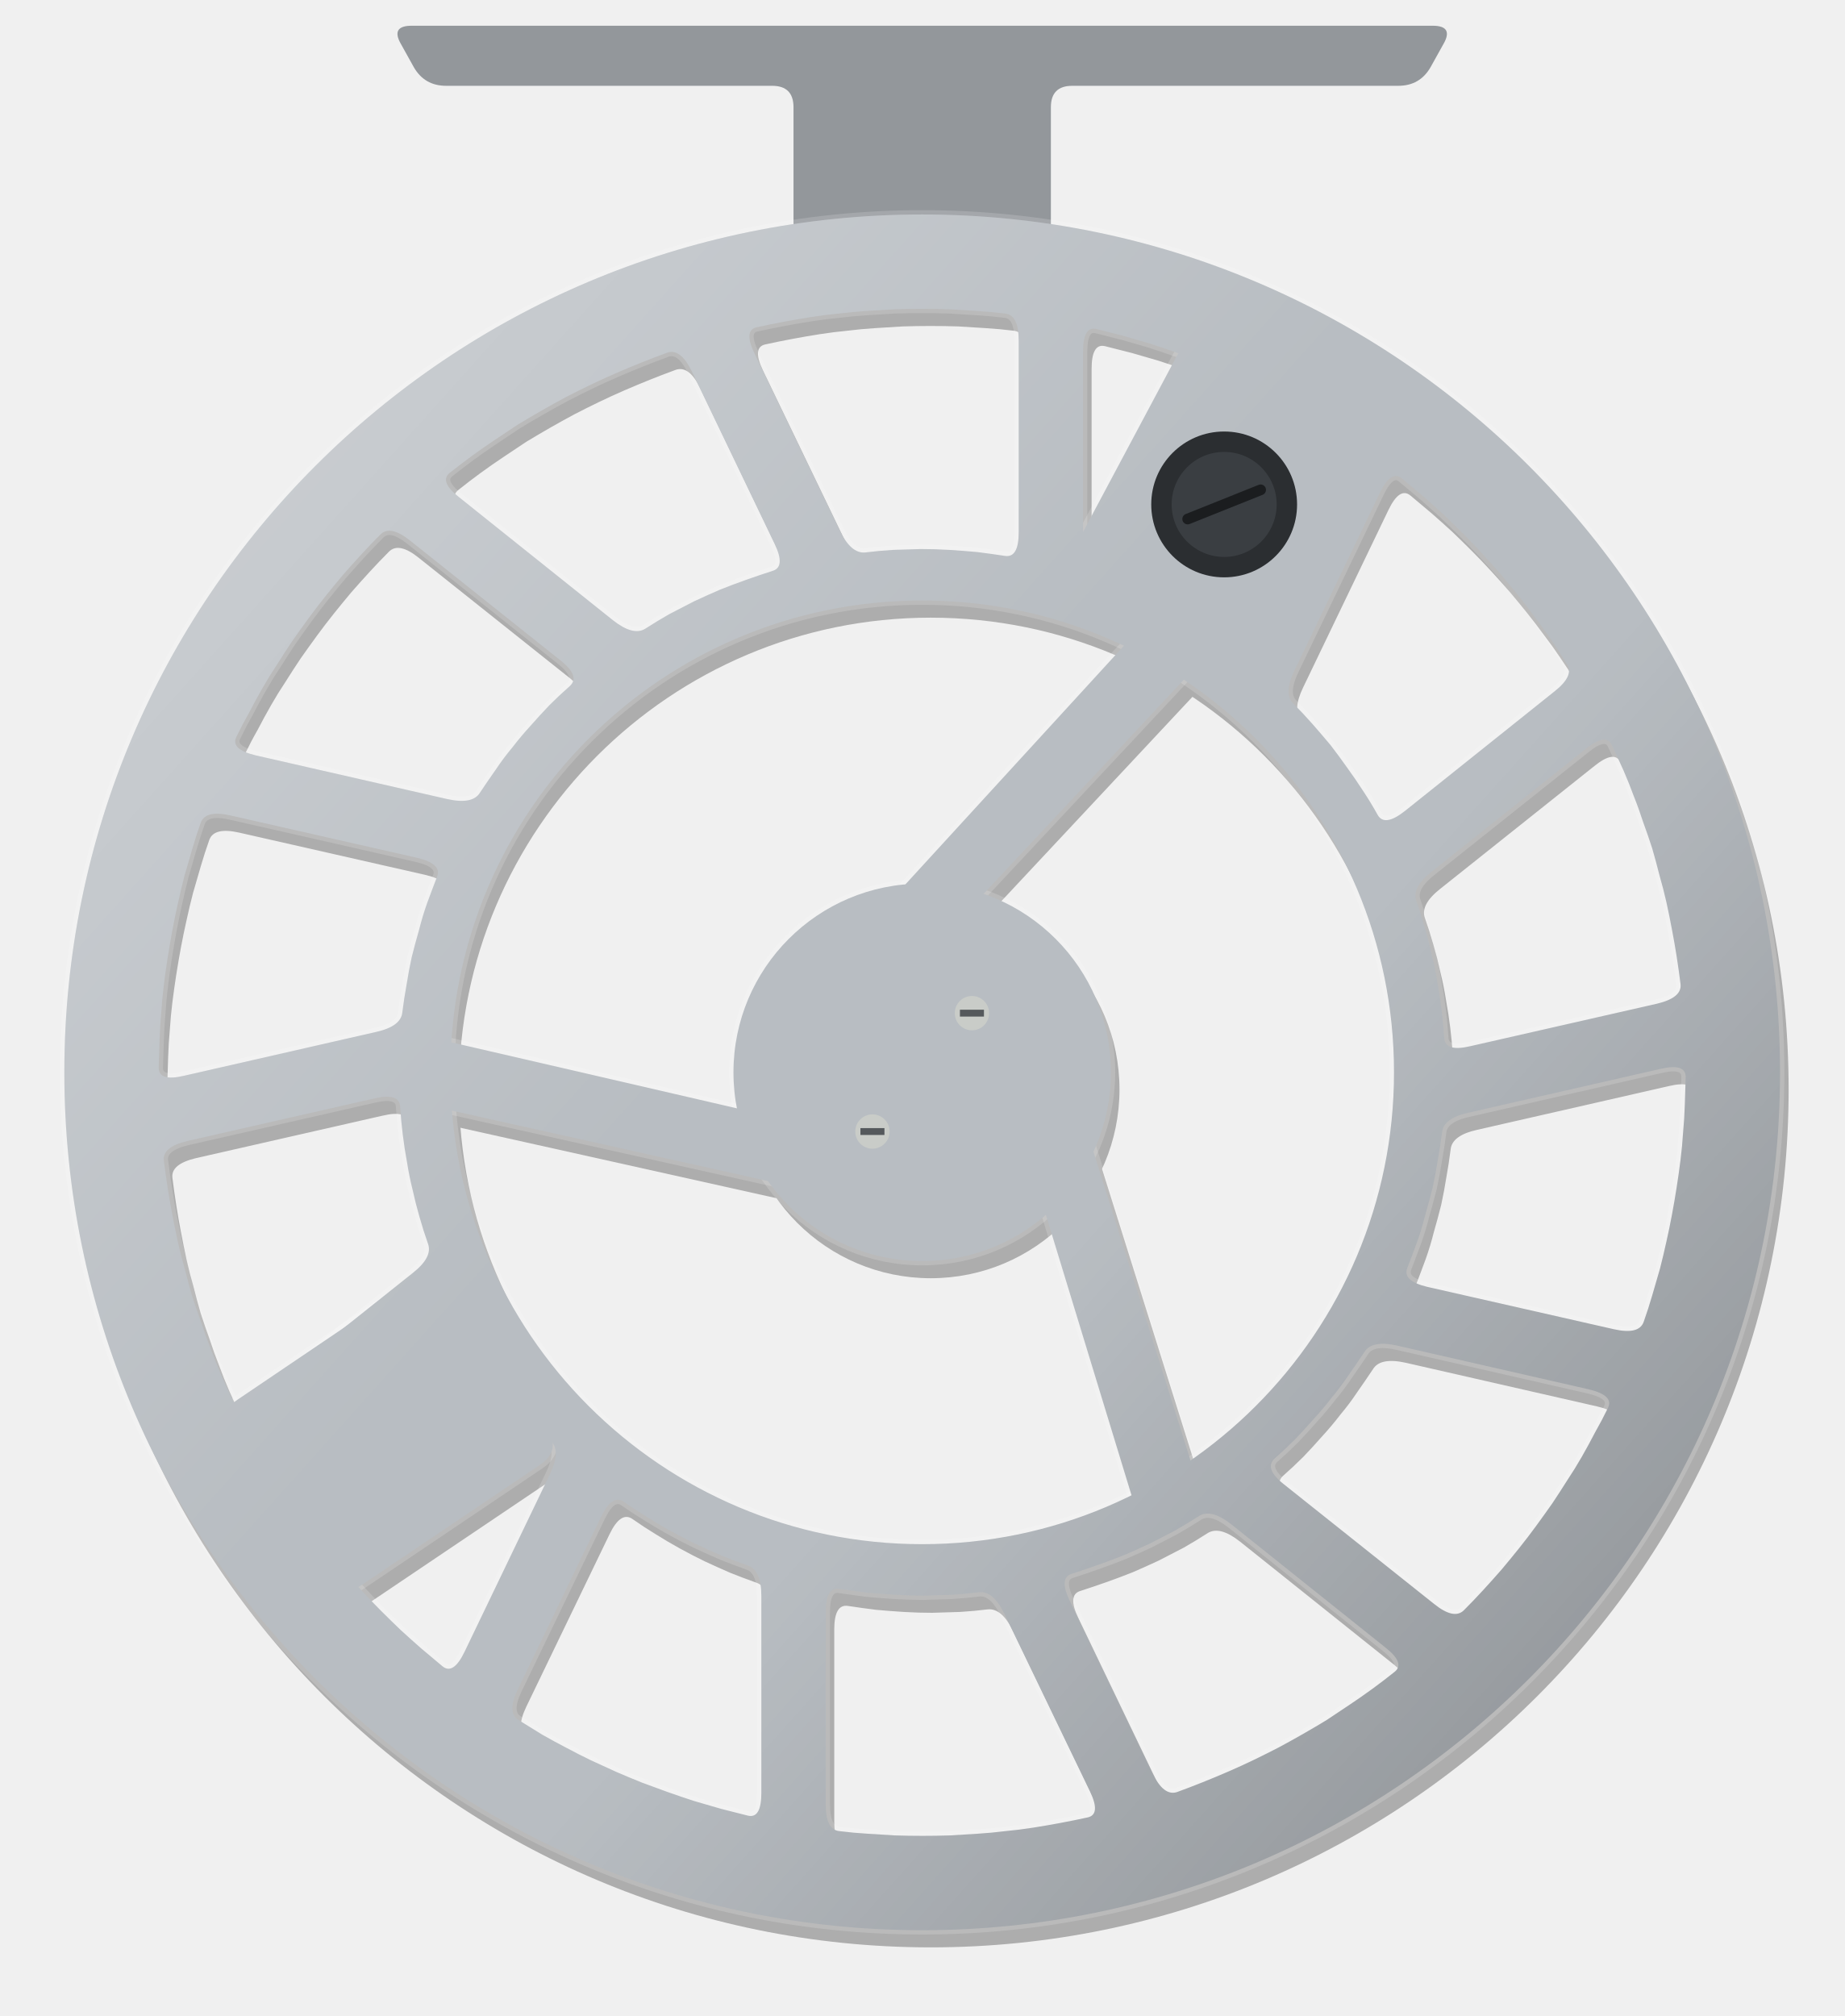
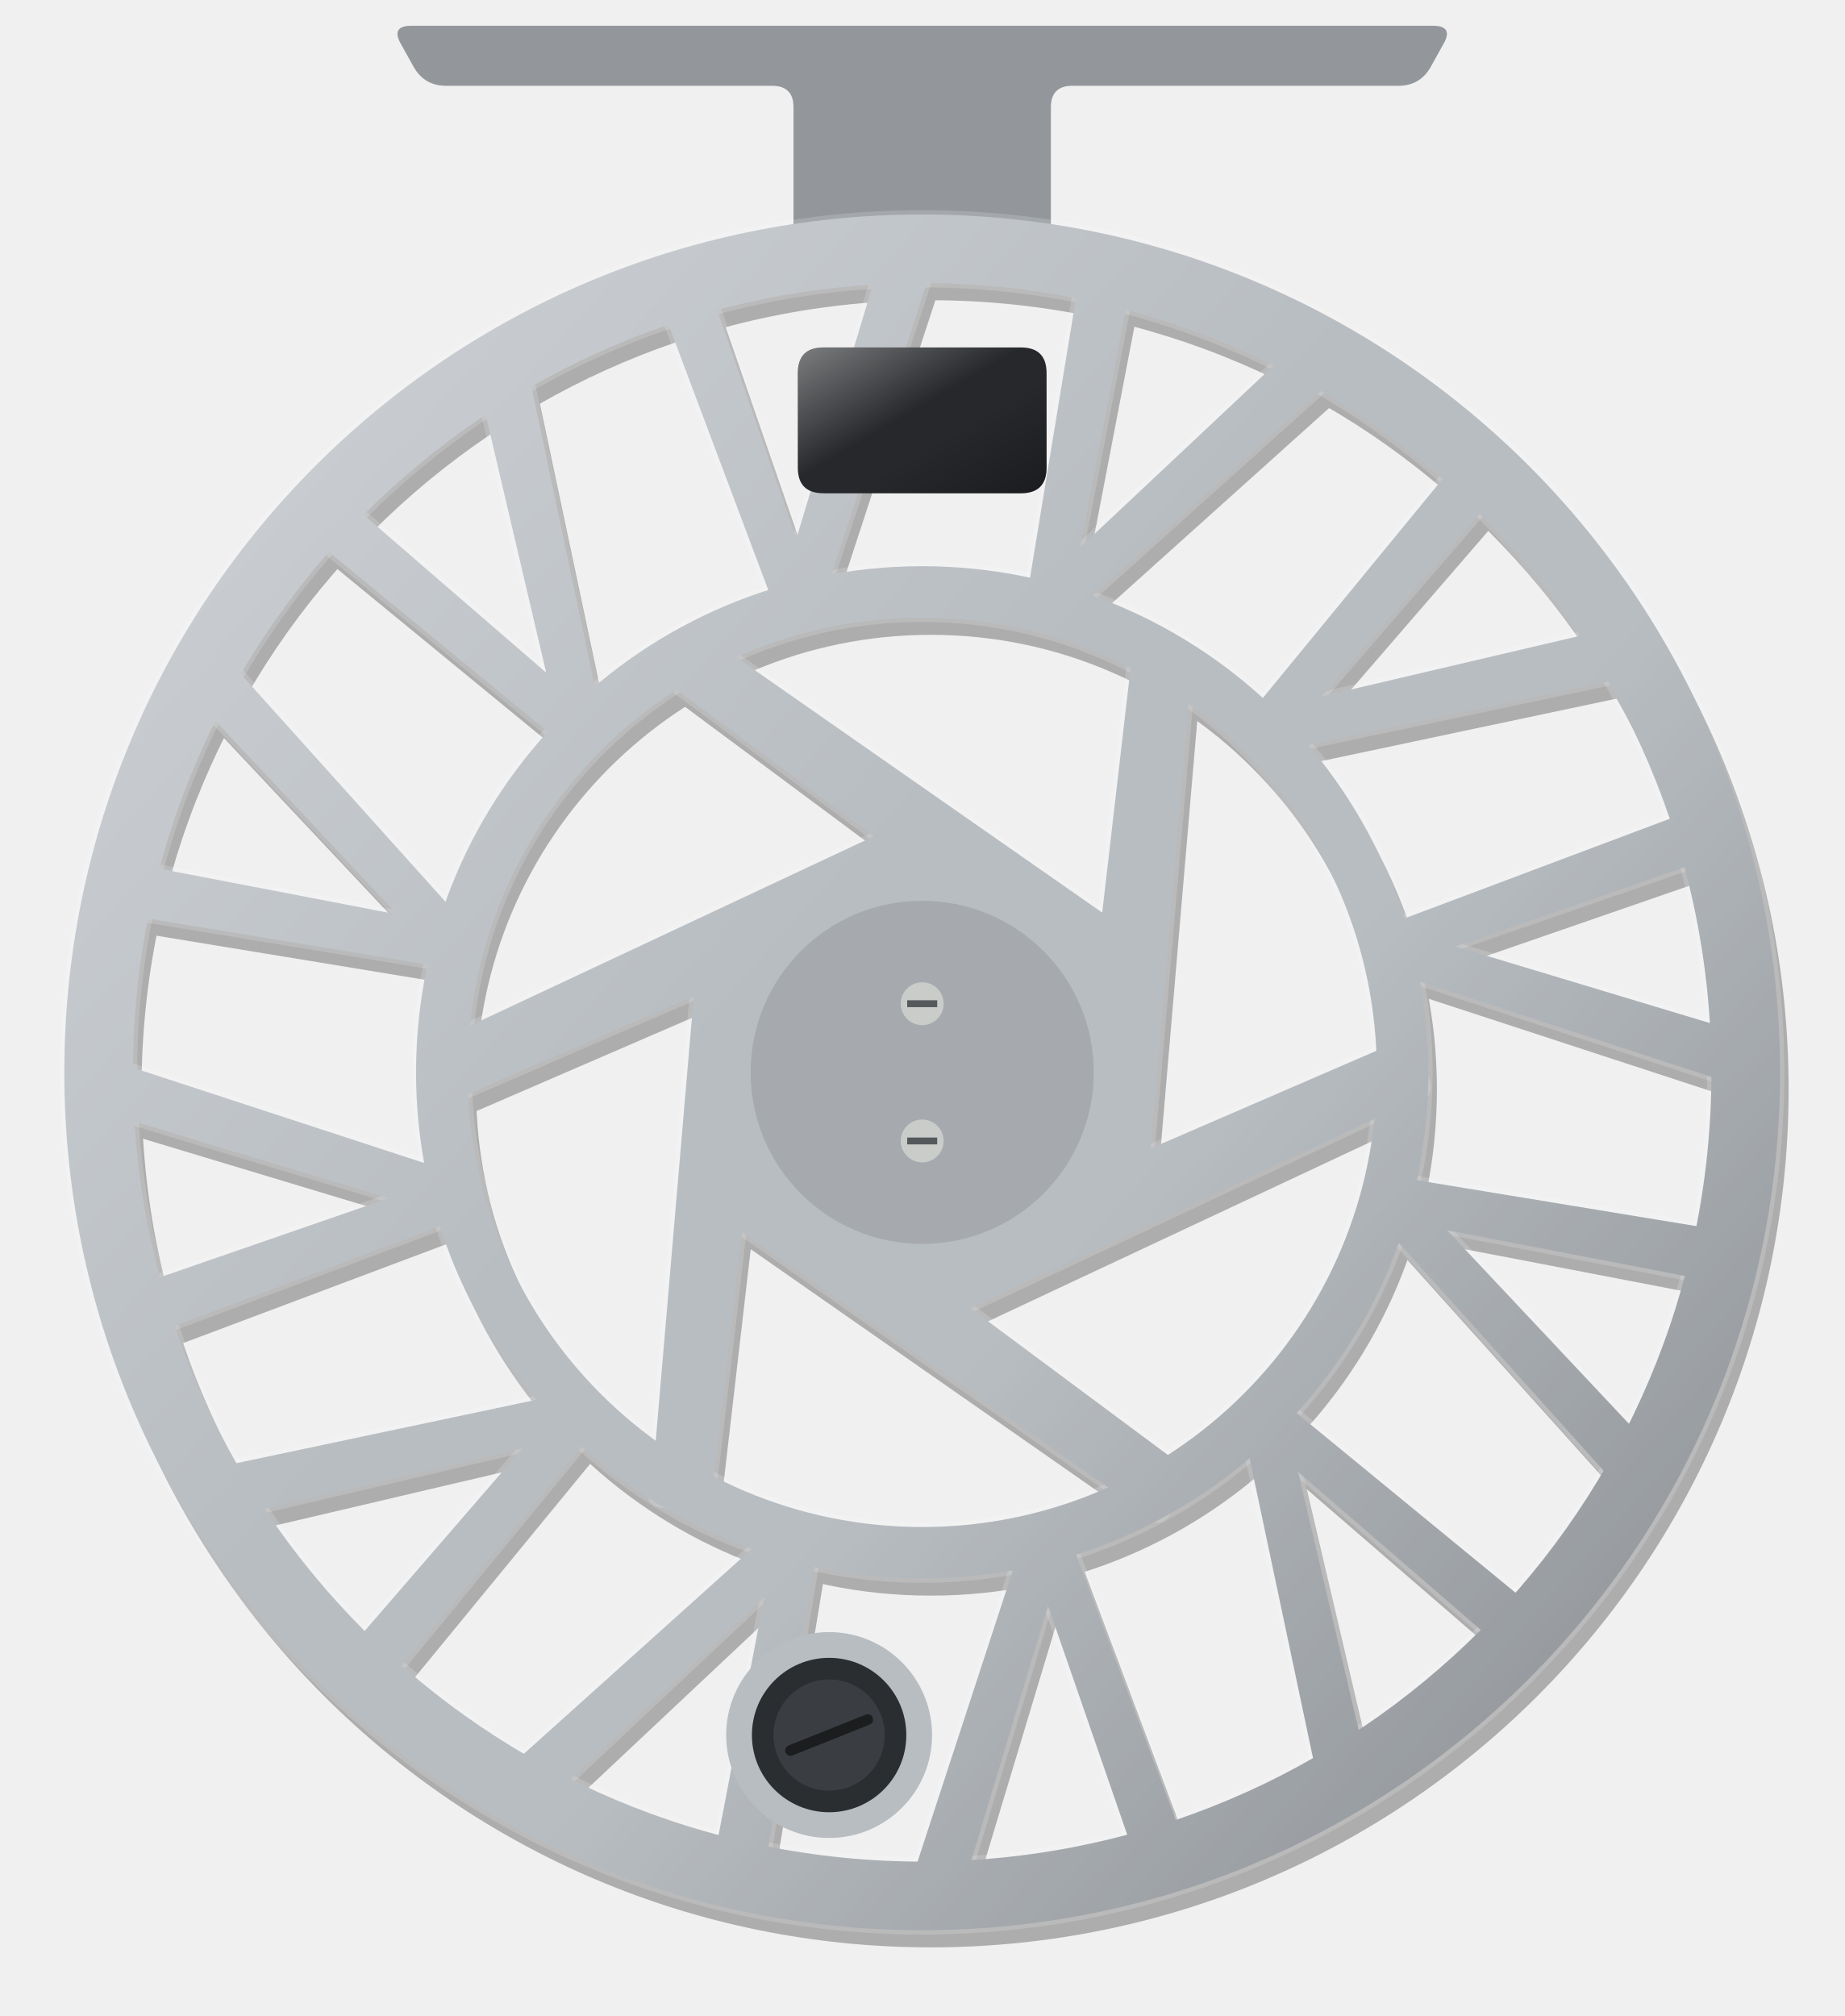
<svg xmlns="http://www.w3.org/2000/svg" viewBox="-215 -250 430 470" color="#b8bdc2">
  <defs>
    <linearGradient id="sheen" x1="0" y1="0" x2="1" y2="1">
      <stop offset="0" stop-color="#fff" stop-opacity=".4" />
      <stop offset=".45" stop-color="#fff" stop-opacity="0" />
      <stop offset=".6" stop-color="#000" stop-opacity="0" />
      <stop offset="1" stop-color="#000" stop-opacity=".3" />
    </linearGradient>
    <g id="back" fill-rule="evenodd">
      <path d="M-121.5 -239.7Q-124 -244 -119 -244L119 -244Q124 -244 121.5 -239.7L118.5 -234.3Q116 -230 111 -230L35 -230Q30 -230 30 -225L30 -191Q30 -186 25 -186L-25 -186Q-30 -186 -30 -191L-30 -225Q-30 -230 -35 -230L-111 -230Q-116 -230 -118.5 -234.3Z" />
    </g>
    <g id="body" fill-rule="evenodd">
-       <path d="M-200 0a200 200 0 1 0 400 0a200 200 0 1 0 -400 0ZM-110 0a110 110 0 1 0 220 0a110 110 0 1 0 -220 0ZM37.5 -168Q37.5 -174 40.6 -173.3L40.6 -173.3Q43.8 -172.5 46.9 -171.7L46.9 -171.7Q50 -170.8 53.1 -169.9L53.1 -169.9Q56.2 -168.9 59.3 -167.8L59.3 -167.8Q62.3 -166.7 65.3 -165.6L65.3 -165.6Q68.3 -164.4 71.3 -163.1L71.3 -163.1Q74.2 -161.8 77.2 -160.4L77.2 -160.4Q80.1 -159 82.9 -157.5L82.9 -157.5Q85.8 -156 88.6 -154.4L88.6 -154.4Q91.4 -152.7 94.1 -151L94.1 -151Q96.9 -149.3 94.3 -143.9L74.9 -103.7Q72.3 -98.3 69.6 -100.1L69.6 -100.1Q66.9 -102 64.1 -103.7L64.1 -103.7Q61.4 -105.4 58.5 -107L58.5 -107Q55.6 -108.6 52.7 -110L52.7 -110Q49.7 -111.4 46.7 -112.7L46.7 -112.7Q43.7 -113.9 40.6 -115L40.6 -115Q37.5 -116.1 37.5 -122.1ZM106.7 -135.1Q109.3 -140.5 111.8 -138.5L111.8 -138.5Q114.3 -136.4 116.8 -134.3L116.8 -134.3Q119.2 -132.2 121.6 -130L121.6 -130Q123.9 -127.8 126.2 -125.5L126.2 -125.5Q128.5 -123.2 130.7 -120.8L130.7 -120.8Q132.9 -118.4 135 -116L135 -116Q137.1 -113.5 139.1 -111L139.1 -111Q141.1 -108.5 143 -105.9L143 -105.9Q145 -103.3 146.8 -100.6L146.8 -100.6Q148.6 -98 150.3 -95.2L150.3 -95.2Q152.1 -92.5 147.4 -88.8L112.5 -60.9Q107.8 -57.2 106.2 -60L106.2 -60Q104.6 -62.9 102.8 -65.6L102.8 -65.6Q101 -68.4 99.1 -71L99.1 -71Q97.2 -73.7 95.2 -76.3L95.2 -76.3Q93.1 -78.8 91 -81.2L91 -81.2Q88.8 -83.7 86.5 -86L86.5 -86Q84.2 -88.3 86.8 -93.7ZM154.7 -75.4Q159.4 -79.2 160.8 -76.3L160.8 -76.3Q162.2 -73.3 163.5 -70.4L163.5 -70.4Q164.8 -67.4 165.9 -64.4L165.9 -64.4Q167.1 -61.4 168.1 -58.3L168.1 -58.3Q169.2 -55.3 170.2 -52.2L170.2 -52.2Q171.1 -49.1 171.9 -45.9L171.9 -45.9Q172.8 -42.8 173.5 -39.7L173.5 -39.7Q174.2 -36.5 174.8 -33.3L174.8 -33.3Q175.4 -30.2 175.9 -27L175.9 -27Q176.4 -23.8 176.8 -20.6L176.8 -20.6Q177.2 -17.4 171.3 -16L127.8 -6.1Q121.9 -4.7 121.7 -8L121.7 -8Q121.5 -11.3 121.1 -14.5L121.1 -14.5Q120.7 -17.8 120.1 -21L120.1 -21Q119.6 -24.2 118.8 -27.4L118.8 -27.4Q118.1 -30.6 117.2 -33.7L117.2 -33.7Q116.3 -36.9 115.2 -40L115.2 -40Q114.1 -43.1 118.8 -46.8ZM172.1 -0.8Q178 -2.2 178 1.1L178 1.1Q177.9 4.3 177.8 7.5L177.8 7.5Q177.7 10.8 177.4 14L177.4 14Q177.2 17.2 176.8 20.4L176.8 20.4Q176.4 23.6 175.9 26.8L175.9 26.8Q175.4 30 174.8 33.2L174.8 33.2Q174.2 36.4 173.5 39.5L173.5 39.5Q172.8 42.7 172 45.8L172 45.8Q171.1 48.9 170.2 52L170.2 52Q169.3 55.1 168.2 58.2L168.2 58.2Q167.1 61.2 161.3 59.9L117.7 50Q111.9 48.6 113.1 45.6L113.1 45.6Q114.3 42.5 115.4 39.5L115.4 39.5Q116.5 36.4 117.3 33.2L117.3 33.2Q118.2 30.1 119 26.9L119 26.9Q119.7 23.7 120.2 20.5L120.2 20.5Q120.8 17.2 121.2 14L121.2 14Q121.5 10.7 127.4 9.4ZM155.4 73.9Q161.3 75.3 159.9 78.2L159.9 78.2Q158.5 81.1 156.9 83.9L156.9 83.9Q155.4 86.8 153.8 89.6L153.8 89.6Q152.2 92.4 150.4 95.1L150.4 95.1Q148.7 97.8 146.9 100.5L146.9 100.5Q145 103.2 143.1 105.8L143.1 105.8Q141.2 108.4 139.2 110.9L139.2 110.9Q137.2 113.4 135.1 115.9L135.1 115.9Q133 118.3 130.8 120.7L130.8 120.7Q128.6 123.1 126.3 125.4L126.3 125.4Q124 127.7 119.3 123.9L84.4 96.1Q79.7 92.4 82.1 90.1L82.1 90.1Q84.6 87.9 86.9 85.6L86.9 85.6Q89.1 83.3 91.3 80.8L91.3 80.8Q93.5 78.4 95.5 75.8L95.5 75.8Q97.6 73.3 99.4 70.6L99.4 70.6Q101.3 67.9 103.1 65.2L103.1 65.2Q104.8 62.4 110.7 63.7ZM108 134.1Q112.7 137.8 110.1 139.8L110.1 139.8Q107.6 141.8 105 143.7L105 143.7Q102.4 145.6 99.7 147.4L99.7 147.4Q97 149.2 94.3 151L94.3 151Q91.5 152.7 88.7 154.3L88.7 154.3Q85.9 155.9 83.1 157.4L83.1 157.4Q80.2 158.9 77.3 160.3L77.3 160.3Q74.4 161.7 71.4 163L71.4 163Q68.4 164.3 65.4 165.5L65.4 165.5Q62.4 166.7 59.4 167.8L59.4 167.8Q56.3 168.8 53.7 163.4L34.4 123.2Q31.8 117.8 34.9 116.9L34.9 116.9Q38 115.9 41.1 114.8L41.1 114.8Q44.2 113.7 47.2 112.5L47.2 112.5Q50.2 111.2 53.2 109.8L53.2 109.8Q56.1 108.3 59 106.8L59 106.8Q61.8 105.2 64.6 103.4L64.6 103.4Q67.4 101.7 72.1 105.4ZM39.1 167.6Q41.7 173 38.6 173.7L38.6 173.7Q35.4 174.4 32.2 175L32.2 175Q29 175.6 25.8 176.1L25.8 176.1Q22.6 176.6 19.4 176.9L19.4 176.9Q16.2 177.3 13 177.5L13 177.5Q9.8 177.7 6.5 177.9L6.5 177.9Q3.3 178 0.1 178L0.1 178Q-3.2 178 -6.4 177.9L-6.4 177.9Q-9.6 177.7 -12.8 177.5L-12.8 177.5Q-16.1 177.3 -19.3 176.9L-19.3 176.9Q-22.5 176.6 -22.5 170.6L-22.5 125.9Q-22.5 119.9 -19.3 120.4L-19.3 120.4Q-16 120.9 -12.8 121.3L-12.8 121.3Q-9.5 121.6 -6.3 121.8L-6.3 121.8Q-3 122 0.3 122L0.3 122Q3.5 121.9 6.8 121.8L6.8 121.8Q10.1 121.6 13.3 121.2L13.3 121.2Q16.6 120.9 19.2 126.3ZM-37.5 168Q-37.5 174 -40.6 173.3L-40.6 173.3Q-43.8 172.5 -46.9 171.7L-46.9 171.7Q-50 170.8 -53.1 169.9L-53.1 169.9Q-56.2 168.9 -59.3 167.8L-59.3 167.8Q-62.3 166.7 -65.3 165.6L-65.3 165.6Q-68.3 164.4 -71.3 163.1L-71.3 163.1Q-74.2 161.8 -77.2 160.4L-77.2 160.4Q-80.1 159 -82.9 157.5L-82.9 157.5Q-85.8 156 -88.6 154.4L-88.6 154.4Q-91.4 152.7 -94.1 151L-94.1 151Q-96.9 149.3 -94.3 143.9L-74.9 103.7Q-72.3 98.3 -69.6 100.1L-69.6 100.1Q-66.9 102 -64.1 103.7L-64.1 103.7Q-61.4 105.4 -58.5 107L-58.5 107Q-55.6 108.6 -52.7 110L-52.7 110Q-49.7 111.4 -46.7 112.7L-46.7 112.7Q-43.7 113.9 -40.6 115L-40.6 115Q-37.5 116.1 -37.5 122.1ZM-106.7 135.1Q-109.3 140.5 -111.8 138.5L-111.8 138.5Q-114.3 136.4 -116.8 134.3L-116.8 134.3Q-119.2 132.2 -121.6 130L-121.6 130Q-123.9 127.8 -126.2 125.5L-126.2 125.5Q-128.5 123.2 -130.7 120.8L-130.7 120.8Q-132.9 118.4 -135 116L-135 116Q-137.1 113.5 -139.1 111L-139.1 111Q-141.1 108.5 -143 105.9L-143 105.9Q-145 103.3 -146.8 100.6L-146.8 100.6Q-148.6 98 -150.3 95.2L-150.3 95.2Q-152.1 92.5 -147.4 88.8L-112.5 60.9Q-107.8 57.2 -106.2 60L-106.2 60Q-104.6 62.9 -102.8 65.6L-102.8 65.6Q-101 68.4 -99.1 71L-99.1 71Q-97.2 73.7 -95.2 76.3L-95.2 76.3Q-93.1 78.8 -91 81.2L-91 81.2Q-88.8 83.7 -86.5 86L-86.5 86Q-84.2 88.3 -86.8 93.7ZM-154.7 75.4Q-159.4 79.2 -160.8 76.3L-160.8 76.3Q-162.2 73.3 -163.5 70.4L-163.5 70.4Q-164.8 67.4 -165.9 64.4L-165.9 64.4Q-167.1 61.4 -168.1 58.3L-168.1 58.3Q-169.2 55.3 -170.2 52.2L-170.2 52.2Q-171.1 49.1 -171.9 45.9L-171.9 45.9Q-172.8 42.8 -173.5 39.7L-173.5 39.7Q-174.2 36.5 -174.8 33.3L-174.8 33.3Q-175.4 30.2 -175.9 27L-175.9 27Q-176.4 23.8 -176.8 20.6L-176.8 20.6Q-177.2 17.4 -171.3 16L-127.8 6.1Q-121.9 4.7 -121.7 8L-121.7 8Q-121.5 11.3 -121.1 14.5L-121.1 14.5Q-120.7 17.8 -120.1 21L-120.1 21Q-119.6 24.2 -118.8 27.4L-118.8 27.4Q-118.1 30.6 -117.2 33.7L-117.2 33.7Q-116.3 36.9 -115.2 40L-115.2 40Q-114.1 43.1 -118.8 46.8ZM-172.1 0.8Q-178 2.2 -178 -1.1L-178 -1.1Q-177.9 -4.3 -177.8 -7.5L-177.8 -7.5Q-177.7 -10.8 -177.4 -14L-177.4 -14Q-177.2 -17.2 -176.8 -20.4L-176.8 -20.4Q-176.4 -23.6 -175.9 -26.8L-175.9 -26.8Q-175.4 -30 -174.8 -33.2L-174.8 -33.2Q-174.2 -36.4 -173.5 -39.5L-173.5 -39.5Q-172.8 -42.7 -172 -45.8L-172 -45.8Q-171.1 -48.9 -170.2 -52L-170.2 -52Q-169.3 -55.1 -168.2 -58.2L-168.2 -58.2Q-167.1 -61.2 -161.3 -59.9L-117.7 -50Q-111.9 -48.6 -113.1 -45.6L-113.1 -45.6Q-114.3 -42.5 -115.4 -39.5L-115.4 -39.5Q-116.5 -36.4 -117.3 -33.2L-117.3 -33.2Q-118.2 -30.1 -119 -26.9L-119 -26.9Q-119.7 -23.7 -120.2 -20.5L-120.2 -20.5Q-120.8 -17.2 -121.2 -14L-121.2 -14Q-121.5 -10.7 -127.4 -9.4ZM-155.4 -73.9Q-161.3 -75.3 -159.9 -78.2L-159.9 -78.2Q-158.5 -81.1 -156.9 -83.9L-156.9 -83.9Q-155.4 -86.8 -153.8 -89.6L-153.8 -89.6Q-152.2 -92.4 -150.4 -95.1L-150.4 -95.1Q-148.7 -97.8 -146.9 -100.5L-146.9 -100.5Q-145 -103.2 -143.1 -105.8L-143.1 -105.8Q-141.2 -108.4 -139.2 -110.9L-139.2 -110.9Q-137.2 -113.4 -135.1 -115.9L-135.1 -115.9Q-133 -118.3 -130.8 -120.7L-130.8 -120.7Q-128.6 -123.1 -126.3 -125.4L-126.3 -125.4Q-124 -127.7 -119.3 -123.9L-84.4 -96.1Q-79.7 -92.4 -82.1 -90.1L-82.1 -90.1Q-84.6 -87.9 -86.9 -85.6L-86.9 -85.6Q-89.1 -83.3 -91.3 -80.8L-91.3 -80.8Q-93.5 -78.4 -95.5 -75.8L-95.5 -75.8Q-97.6 -73.3 -99.4 -70.6L-99.4 -70.6Q-101.3 -67.9 -103.1 -65.2L-103.1 -65.2Q-104.8 -62.4 -110.7 -63.7ZM-108 -134.1Q-112.7 -137.8 -110.1 -139.8L-110.1 -139.8Q-107.6 -141.8 -105 -143.7L-105 -143.7Q-102.4 -145.6 -99.7 -147.4L-99.7 -147.4Q-97 -149.2 -94.3 -151L-94.3 -151Q-91.5 -152.7 -88.7 -154.3L-88.7 -154.3Q-85.9 -155.9 -83.1 -157.4L-83.1 -157.4Q-80.2 -158.9 -77.3 -160.3L-77.3 -160.3Q-74.4 -161.7 -71.4 -163L-71.4 -163Q-68.4 -164.3 -65.4 -165.5L-65.4 -165.5Q-62.4 -166.7 -59.4 -167.8L-59.4 -167.8Q-56.3 -168.8 -53.7 -163.4L-34.4 -123.2Q-31.8 -117.8 -34.9 -116.9L-34.9 -116.9Q-38 -115.9 -41.1 -114.8L-41.1 -114.8Q-44.2 -113.7 -47.2 -112.5L-47.2 -112.5Q-50.2 -111.2 -53.2 -109.8L-53.2 -109.8Q-56.1 -108.3 -59 -106.8L-59 -106.8Q-61.8 -105.2 -64.6 -103.4L-64.6 -103.4Q-67.4 -101.7 -72.1 -105.4ZM-39.1 -167.6Q-41.7 -173 -38.6 -173.7L-38.6 -173.7Q-35.4 -174.4 -32.2 -175L-32.2 -175Q-29 -175.6 -25.8 -176.1L-25.8 -176.1Q-22.6 -176.6 -19.4 -176.9L-19.4 -176.9Q-16.2 -177.3 -13 -177.5L-13 -177.5Q-9.8 -177.7 -6.5 -177.9L-6.5 -177.9Q-3.3 -178 -0.1 -178L-0.1 -178Q3.2 -178 6.4 -177.9L6.4 -177.9Q9.6 -177.7 12.8 -177.5L12.8 -177.5Q16.1 -177.3 19.3 -176.9L19.3 -176.9Q22.5 -176.6 22.5 -170.6L22.5 -125.9Q22.5 -119.9 19.3 -120.4L19.3 -120.4Q16 -120.9 12.8 -121.3L12.8 -121.3Q9.5 -121.6 6.3 -121.8L6.3 -121.8Q3 -122 -0.3 -122L-0.3 -122Q-3.5 -121.9 -6.8 -121.8L-6.8 -121.8Q-10.1 -121.6 -13.3 -121.2L-13.3 -121.2Q-16.6 -120.9 -19.2 -126.3Z" />
-       <path d="M5 -34.6Q8 -34.8 10 -37L61.9 -92.5Q63.9 -94.7 61.3 -96.2L52.7 -101.2Q50.1 -102.7 48 -100.5L-11.9 -35.1Q-13.9 -32.9 -10.9 -33.2Z" />
-       <path d="M27.4 21.6Q26.2 24.3 27 27.2L49.2 99.9Q50.1 102.7 52.7 101.2L61.3 96.2Q63.9 94.7 63 91.9L36.4 7.3Q35.5 4.4 34.2 7.1Z" />
-       <path d="M-32.4 12.9Q-34.2 10.5 -37.1 9.8L-111.1 -7.3Q-114 -8 -114 -5L-114 5Q-114 8 -111.1 8.6L-24.5 27.9Q-21.5 28.5 -23.3 26.1Z" />
-       <path d="M-44 0a44 44 0 1 0 88 0a44 44 0 1 0 -88 0Z" />
-       <path d="M38.2 -114.5Q32.9 -117.3 35.7 -122.6L59.2 -166.7Q62 -172 67.3 -169.2L102.6 -150.4Q107.9 -147.6 105.1 -142.3L81.6 -98.2Q78.8 -92.9 73.5 -95.7Z" />
-       <path d="M-87.5 83.1Q-84.1 88.1 -89.1 91.5L-130.5 119.4Q-135.5 122.8 -138.9 117.8L-161.2 84.6Q-164.6 79.7 -159.6 76.3L-118.2 48.3Q-113.2 45 -109.8 50Z" />
+       <path d="M-200 0a200 200 0 1 0 400 0a200 200 0 1 0 -400 0ZM-184 0a184 184 0 1 0 368 0a184 184 0 1 0 -368 0Z" />
+       <path d="M-118 0a118 118 0 1 0 236 0a118 118 0 1 0 -236 0ZM-106 0a106 106 0 1 0 212 0a106 106 0 1 0 -212 0Z" />
+       <path d="M31 -107.8Q33.9 -107.3 34.5 -110.3L48.1 -181.1Q48.6 -184.1 45.7 -184.6L39.8 -185.7Q36.8 -186.2 36.3 -183.2L24.6 -112Q24.1 -109.1 27 -108.5Z" />
+       <path d="M30.3 -106.7Q32.4 -104.5 34.6 -106.5L93.9 -159.8Q96.2 -161.8 94.1 -164L90.1 -168.4Q88.1 -170.6 85.9 -168.5L27.8 -113.9Q25.6 -111.9 27.6 -109.7Z" />
+       <path d="M80.7 -77.9Q83 -76 85 -78.2L132.2 -132.8Q134.2 -135.1 131.9 -137L127.3 -140.9Q125 -142.8 123.1 -140.5L77.3 -84.7Q75.4 -82.4 77.7 -80.5Z" />
+       <path d="M79.6 -77.2Q80.3 -74.3 83.2 -74.9L161.2 -91.4Q164.2 -92 163.5 -94.9L162.2 -100.8Q161.6 -103.7 158.6 -103L81 -84.8Q78.1 -84.1 78.8 -81.1Z" />
+       <path d="M108.9 -27.1Q109.9 -24.3 112.7 -25.3L180.9 -48.9Q183.7 -49.9 182.7 -52.7L180.7 -58.4Q179.7 -61.2 176.9 -60.1L109.3 -34.7Q106.5 -33.7 107.5 -30.9Z" />
+       <path d="M107.6 -27.1Q106.7 -24.2 109.5 -23.3L185.3 1.5Q188.2 2.4 189.1 -0.5L190.9 -6.2Q191.8 -9 188.9 -9.9L112.6 -32.9Q109.7 -33.8 108.8 -30.9Z" />
+       <path d="M107.8 31Q107.3 33.9 110.3 34.5L181.1 48.1Q184.1 48.6 184.6 45.7L185.7 39.8Q186.2 36.8 183.2 36.3L112 24.6Q109.1 24.1 108.5 27Z" />
+       <path d="M106.7 30.3Q104.5 32.4 106.5 34.6L159.8 93.9Q161.8 96.2 164 94.1L168.4 90.1Q170.6 88.1 168.5 85.9L113.9 27.8Q111.9 25.6 109.7 27.6Z" />
+       <path d="M77.9 80.7Q76 83 78.2 85L132.8 132.2Q135.1 134.2 137 131.9L140.9 127.3Q142.8 125 140.5 123.1L84.7 77.3Q82.4 75.4 80.5 77.7Z" />
+       <path d="M77.2 79.6Q74.3 80.3 74.9 83.2L91.4 161.2Q92 164.2 94.9 163.5L100.8 162.2Q103.7 161.6 103 158.6L84.8 81Q84.1 78.1 81.1 78.8Z" />
+       <path d="M27.1 108.9Q24.3 109.9 25.3 112.7L48.9 180.9Q49.9 183.7 52.7 182.7L58.4 180.7Q61.2 179.7 60.1 176.9L34.7 109.3Q33.7 106.5 30.9 107.5Z" />
+       <path d="M27.1 107.6Q24.2 106.7 23.3 109.5L-1.5 185.3Q-2.4 188.2 0.5 189.1L6.2 190.9Q9 191.8 9.9 188.9L32.9 112.6Q33.8 109.7 30.9 108.8Z" />
+       <path d="M-31 107.8Q-33.9 107.3 -34.5 110.3L-48.1 181.1Q-48.6 184.1 -45.7 184.6L-39.8 185.7Q-36.8 186.2 -36.3 183.2L-24.6 112Q-24.1 109.1 -27 108.5Z" />
+       <path d="M-30.3 106.7Q-32.4 104.5 -34.6 106.5L-93.9 159.8Q-96.2 161.8 -94.1 164L-90.1 168.4Q-88.1 170.6 -85.9 168.5L-27.8 113.9Q-25.6 111.9 -27.6 109.7Z" />
+       <path d="M-80.7 77.9Q-83 76 -85 78.2L-132.2 132.8Q-134.2 135.1 -131.9 137L-127.3 140.9Q-125 142.8 -123.1 140.5L-77.3 84.7Q-75.4 82.4 -77.7 80.5Z" />
+       <path d="M-79.6 77.2Q-80.3 74.3 -83.2 74.9L-161.2 91.4Q-164.2 92 -163.5 94.9L-162.2 100.8Q-161.6 103.7 -158.6 103L-81 84.8Q-78.1 84.1 -78.8 81.1Z" />
+       <path d="M-108.9 27.1Q-109.9 24.3 -112.7 25.3L-180.9 48.9Q-183.7 49.9 -182.7 52.7L-180.7 58.4Q-179.7 61.2 -176.9 60.1L-109.3 34.7Q-106.5 33.7 -107.5 30.9Z" />
+       <path d="M-107.6 27.1Q-106.7 24.2 -109.5 23.3L-185.3 -1.5Q-188.2 -2.4 -189.1 0.5L-190.9 6.2Q-191.8 9 -188.9 9.9L-112.6 32.9Q-109.7 33.8 -108.8 30.9Z" />
+       <path d="M-107.8 -31Q-107.3 -33.9 -110.3 -34.5L-181.1 -48.1Q-184.1 -48.6 -184.6 -45.7L-185.7 -39.8Q-186.2 -36.8 -183.2 -36.3L-112 -24.6Q-109.1 -24.1 -108.5 -27Z" />
+       <path d="M-106.7 -30.3Q-104.5 -32.4 -106.5 -34.6L-159.8 -93.9Q-161.8 -96.2 -164 -94.1L-168.4 -90.1Q-170.6 -88.1 -168.5 -85.9L-113.9 -27.8Q-111.9 -25.6 -109.7 -27.6Z" />
+       <path d="M-77.9 -80.7Q-76 -83 -78.2 -85L-132.8 -132.2Q-135.1 -134.2 -137 -131.9L-140.9 -127.3Q-142.8 -125 -140.5 -123.1L-84.7 -77.3Q-82.4 -75.4 -80.5 -77.7Z" />
+       <path d="M-77.2 -79.6Q-74.3 -80.3 -74.9 -83.2L-91.4 -161.2Q-92 -164.2 -94.9 -163.5L-100.8 -162.2Q-103.7 -161.6 -103 -158.6L-84.8 -81Q-84.1 -78.1 -81.1 -78.8Z" />
+       <path d="M-27.1 -108.9Q-24.3 -109.9 -25.3 -112.7L-48.9 -180.9Q-49.9 -183.7 -52.7 -182.7L-58.4 -180.7Q-61.2 -179.7 -60.1 -176.9L-34.7 -109.3Q-33.7 -106.5 -30.9 -107.5Z" />
+       <path d="M-27.1 -107.6Q-24.2 -106.7 -23.3 -109.5L1.5 -185.3Q2.4 -188.2 -0.5 -189.1L-6.2 -190.9Q-9 -191.8 -9.9 -188.9L-32.9 -112.6Q-33.8 -109.7 -30.9 -108.8Z" />
+       <path d="M49.1 31.6Q52.1 31.9 52.3 28.9L63.1 -97.3Q63.4 -100.3 60.4 -100.6L52.4 -101.4Q49.4 -101.7 49.1 -98.7L34.5 27.2Q34.2 30.1 37.1 30.4Z" />
+       <path d="M-2.9 58.3Q-1.6 61.1 1.1 59.8L115.8 6Q118.5 4.7 117.3 2L114 -5.3Q112.8 -8 110 -6.8L-6.3 43.5Q-9 44.6 -7.8 47.4Z" />
+       <path d="M-51.9 26.7Q-53.7 29.1 -51.2 30.8L52.7 103.3Q55.2 105 56.9 102.6L61.6 96.1Q63.3 93.7 60.9 91.9L-40.8 16.3Q-43.2 14.5 -44.9 16.9Z" />
+       <path d="M-49.1 -31.6Q-52.1 -31.9 -52.3 -28.9L-63.1 97.3Q-63.4 100.3 -60.4 100.6L-52.4 101.4Q-49.4 101.7 -49.1 98.7L-34.5 -27.2Q-34.2 -30.1 -37.1 -30.4Z" />
+       <path d="M2.9 -58.3Q1.6 -61.1 -1.1 -59.8L-115.8 -6Q-118.5 -4.7 -117.3 -2L-114 5.3Q-112.8 8 -110 6.8L6.3 -43.5Q9 -44.6 7.8 -47.4Z" />
+       <path d="M51.9 -26.7Q53.7 -29.1 51.2 -30.8L-52.7 -103.3Q-55.2 -105 -56.9 -102.6L-61.6 -96.1Q-63.3 -93.7 -60.9 -91.9L40.8 -16.3Q43.2 -14.5 44.9 -16.9Z" />
+       <path d="M43.1 31.0L-5.3 52.8L-48.4 21.8L-43.1 -31.0L5.3 -52.8L48.4 -21.8Z" />
    </g>
    <mask id="body-mask">
      <use href="#body" fill="#fff" />
    </mask>
  </defs>
  <use href="#back" fill="currentColor" />
  <use href="#back" fill="#000" opacity=".2" />
  <use href="#body" fill="#000" opacity=".28" transform="translate(2 4)" />
  <use href="#body" fill="none" stroke="#fff" stroke-opacity=".16" stroke-width="2" />
  <use href="#body" fill="currentColor" />
  <rect x="-215" y="-250" width="430" height="470" fill="url(#sheen)" mask="url(#body-mask)" />
-   <circle cx="70.4" cy="-132.4" r="17" fill="#2b2e31" />
-   <circle cx="70.4" cy="-132.4" r="12.24" fill="#3a3e42" />
-   <path d="M61.9 -129L78.9 -135.8" stroke="#1b1d1f" stroke-width="2.5" stroke-linecap="round" />
-   <circle cx="11.6" cy="-13.8" r="4" fill="#c9ccc8" />
-   <path d="M8.8 -13.8L14.4 -13.8" stroke="#55595c" stroke-width="1.6" />
-   <circle cx="-11.6" cy="13.8" r="4" fill="#c9ccc8" />
-   <path d="M-14.4 13.8L-8.8 13.8" stroke="#55595c" stroke-width="1.6" />
+   <path d="M-23 -135Q-29 -135 -29 -141L-29 -163Q-29 -169 -23 -169L23 -169Q29 -169 29 -163L29 -141Q29 -135 23 -135Z" fill="#26282b" />
+   <path d="M-23 -135Q-29 -135 -29 -141L-29 -163Q-29 -169 -23 -169L23 -169Q29 -169 29 -163L29 -141Q29 -135 23 -135Z" fill="url(#sheen)" />
+   <circle r="40" fill="#000" fill-opacity=".1" />
+   <circle cx="0" cy="-16" r="5" fill="#c9ccc8" />
+   <path d="M-3.5 -16L3.5 -16" stroke="#55595c" stroke-width="1.6" />
+   <circle cx="0" cy="16" r="5" fill="#c9ccc8" />
+   <path d="M-3.5 16L3.5 16" stroke="#55595c" stroke-width="1.6" />
+   <circle cx="-21.7" cy="154.5" r="24" fill="currentColor" />
+   <circle cx="-21.7" cy="154.5" r="18" fill="#2b2e31" />
+   <circle cx="-21.7" cy="154.5" r="12.96" fill="#3a3e42" />
+   <path d="M-30.7 158.1L-12.7 150.9" stroke="#1b1d1f" stroke-width="2.5" stroke-linecap="round" />
</svg>
